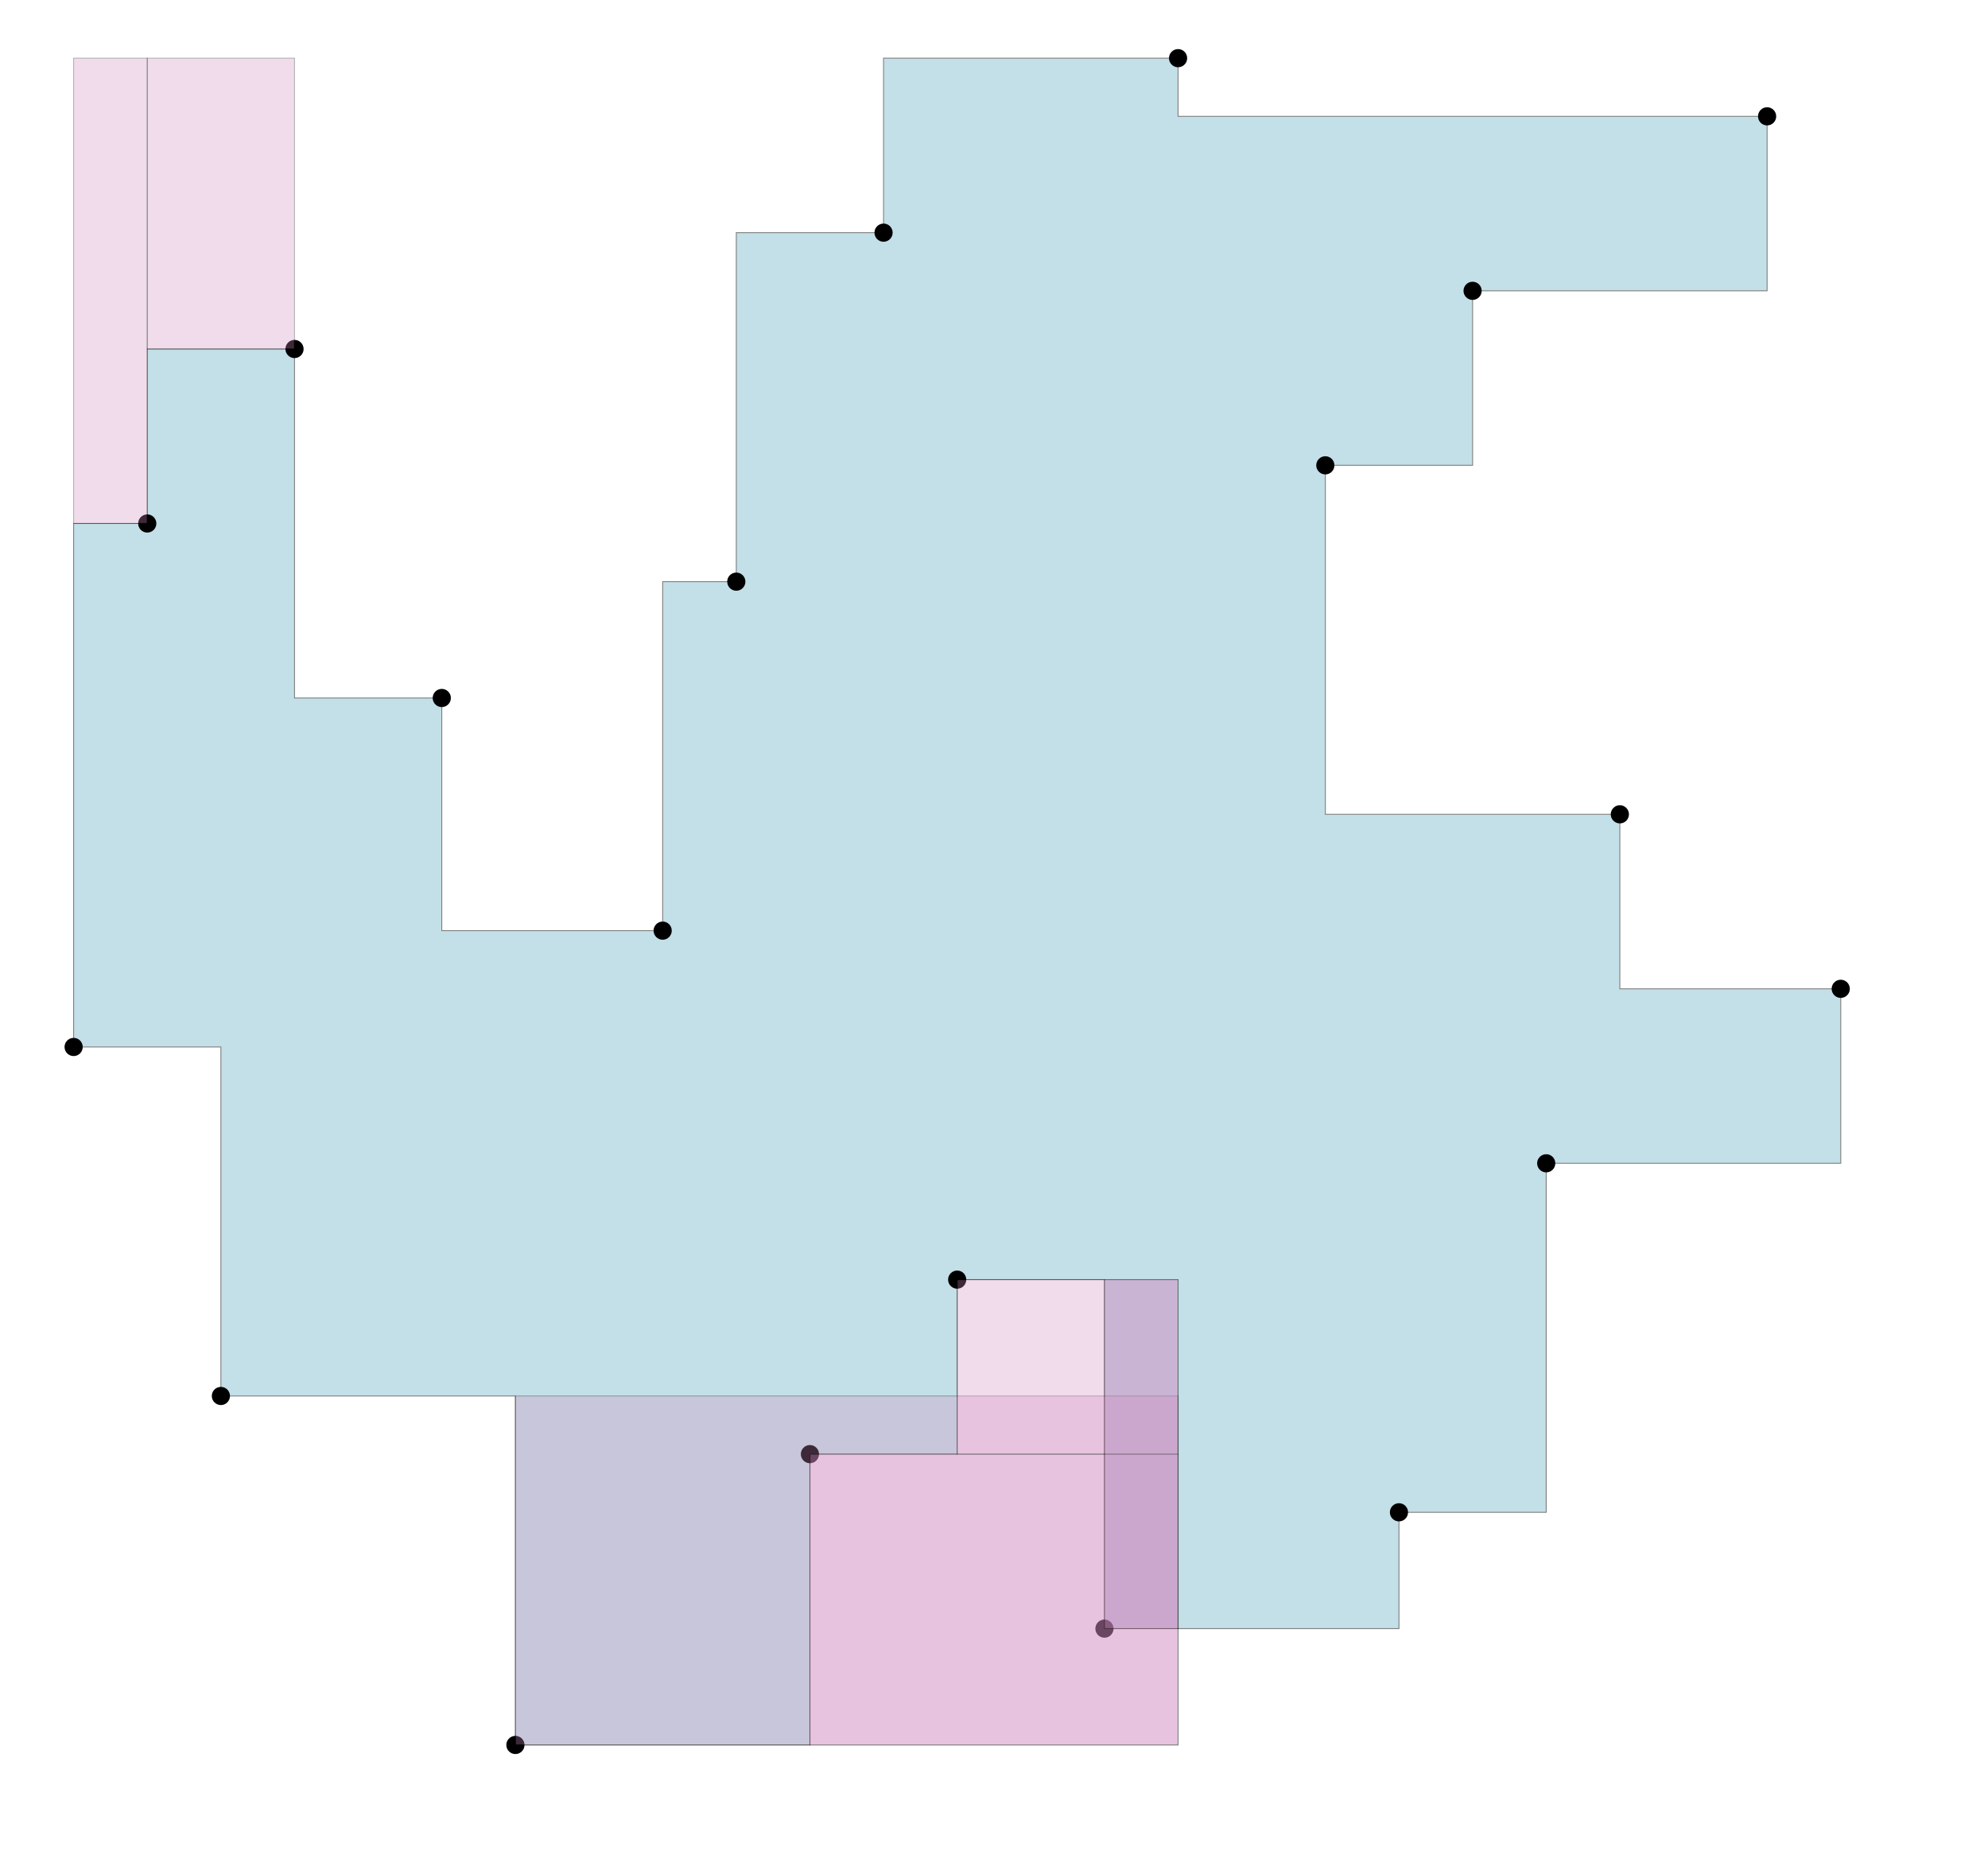
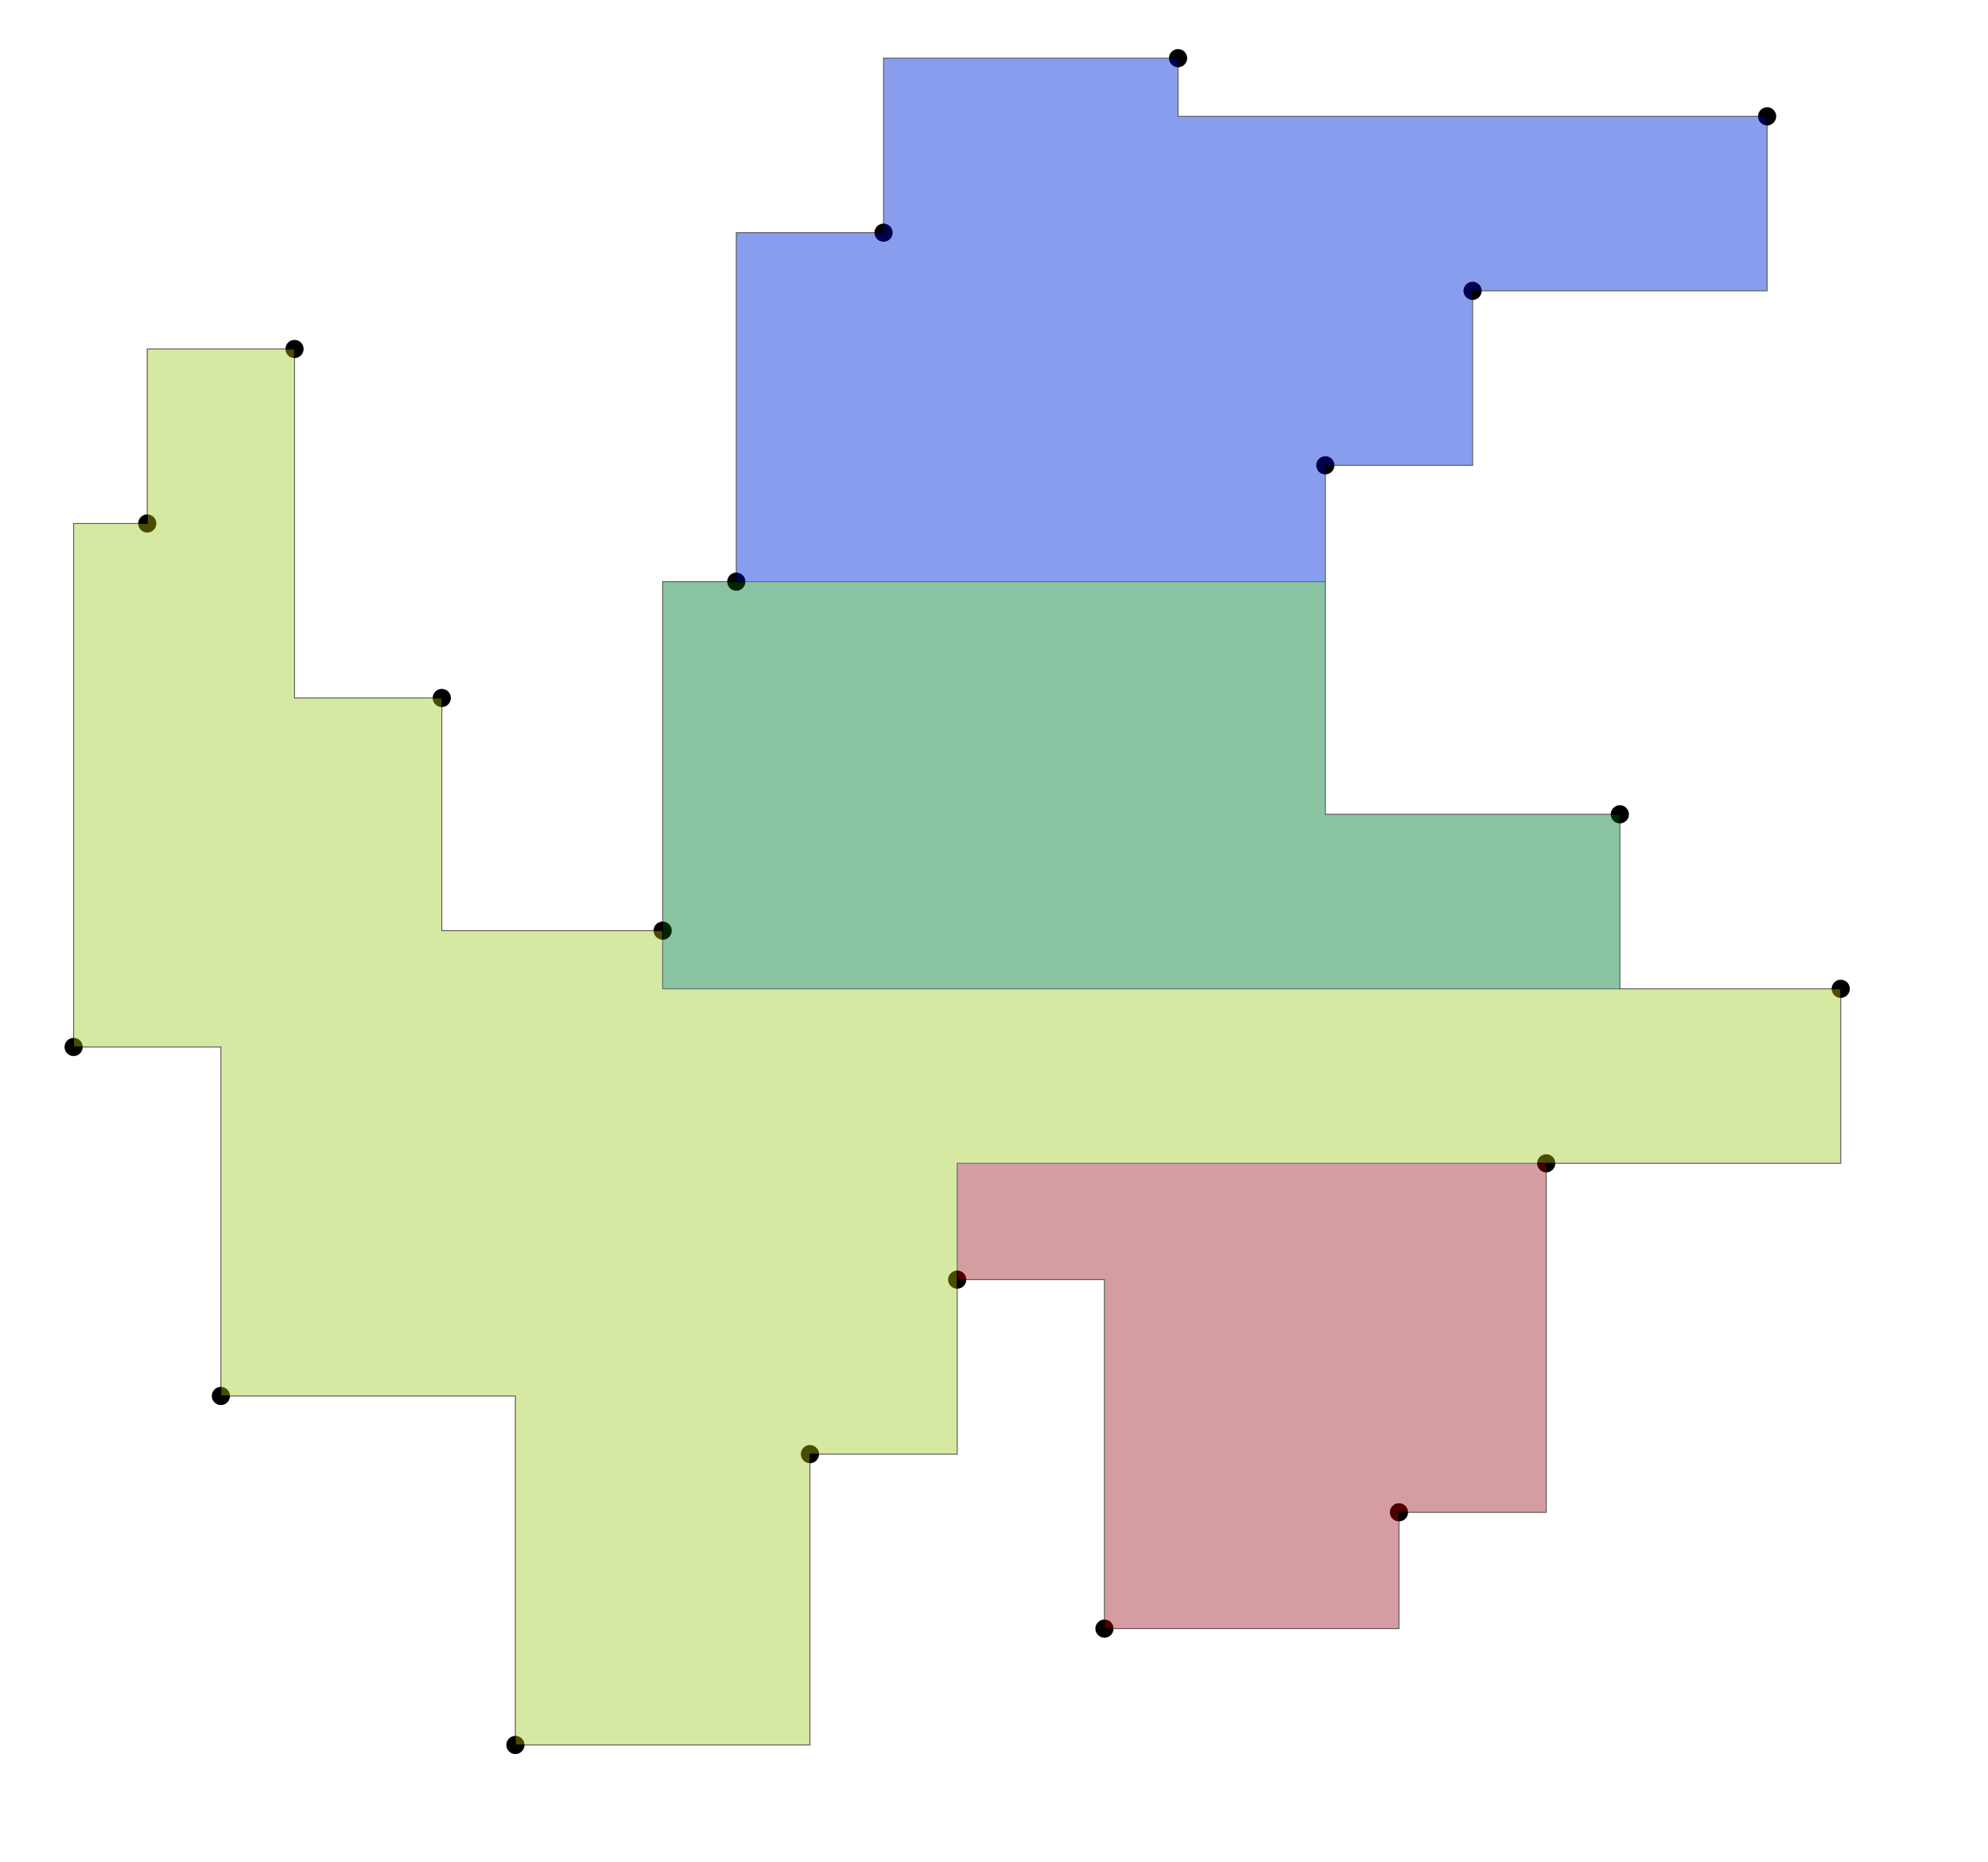
<svg xmlns="http://www.w3.org/2000/svg" viewBox="0 0 2187 2048">
  <polygon points=" 1944,128 1296,128 1296,64 972,64 972,256 810,256 810,640 729,640 729,1024 486,1024 486,768 324,768 324,384 162,384 162,576 81,576 81,1152 243,1152 243,1536 567,1536 567,1920 891,1920 891,1600 1053,1600 1053,1408 1215,1408 1215,1792 1539,1792 1539,1664 1701,1664 1701,1280 2025,1280 2025,1088 1782,1088 1782,896 1458,896 1458,512 1620,512 1620,320 1944,320 " fill="#88C0D0" stroke="black" opacity="0.5" />
  <circle cx="1296" cy="64" r="10" />
  <circle cx="972" cy="256" r="10" />
  <circle cx="810" cy="640" r="10" />
  <circle cx="729" cy="1024" r="10" />
  <circle cx="486" cy="768" r="10" />
  <circle cx="324" cy="384" r="10" />
  <circle cx="162" cy="576" r="10" />
  <circle cx="81" cy="1152" r="10" />
  <circle cx="243" cy="1536" r="10" />
  <circle cx="567" cy="1920" r="10" />
  <circle cx="891" cy="1600" r="10" />
  <circle cx="1053" cy="1408" r="10" />
  <circle cx="1215" cy="1792" r="10" />
  <circle cx="1539" cy="1664" r="10" />
  <circle cx="1701" cy="1280" r="10" />
  <circle cx="2025" cy="1088" r="10" />
  <circle cx="1782" cy="896" r="10" />
  <circle cx="1458" cy="512" r="10" />
  <circle cx="1620" cy="320" r="10" />
  <circle cx="1944" cy="128" r="10" />
-   <polygon points=" 1296,1536 567,1536 567,1920 1296,1920 " fill="#D088C0" stroke="black" opacity="0.3" />
-   <polygon points=" 81,64 162,64 162,576 81,576 " fill="#D088C0" stroke="black" opacity="0.3" />
-   <polygon points=" 1296,1920 891,1920 891,1600 1296,1600 " fill="#D088C0" stroke="black" opacity="0.3" />
-   <polygon points=" 162,64 324,64 324,384 162,384 " fill="#D088C0" stroke="black" opacity="0.3" />
-   <polygon points=" 1296,1600 1053,1600 1053,1408 1296,1408 " fill="#D088C0" stroke="black" opacity="0.3" />
-   <polygon points=" 1296,1408 1215,1408 1215,1792 1296,1792 " fill="#D088C0" stroke="black" opacity="0.3" />
+   <polygon points=" 1701,1280 1053,1280 1053,1408 1215,1408 1215,1792 1539,1792 1539,1664 1701,1664 " fill="red" stroke="black" opacity="0.3" />
+   <polygon points=" 891,1600 1053,1600 1053,1280 2025,1280 2025,1088 729,1088 729,1024 486,1024 486,768 324,768 324,384 162,384 162,576 81,576 81,1152 243,1152 243,1536 567,1536 567,1920 891,1920 " fill="yellow" stroke="black" opacity="0.3" />
+   <polygon points=" 810,640 1458,640 1458,512 1620,512 1620,320 1944,320 1944,128 1296,128 1296,64 972,64 972,256 810,256 " fill="blue" stroke="black" opacity="0.3" />
+   <polygon points=" 1782,896 1458,896 1458,640 729,640 729,1088 1782,1088 " fill="green" stroke="black" opacity="0.3" />
</svg>
